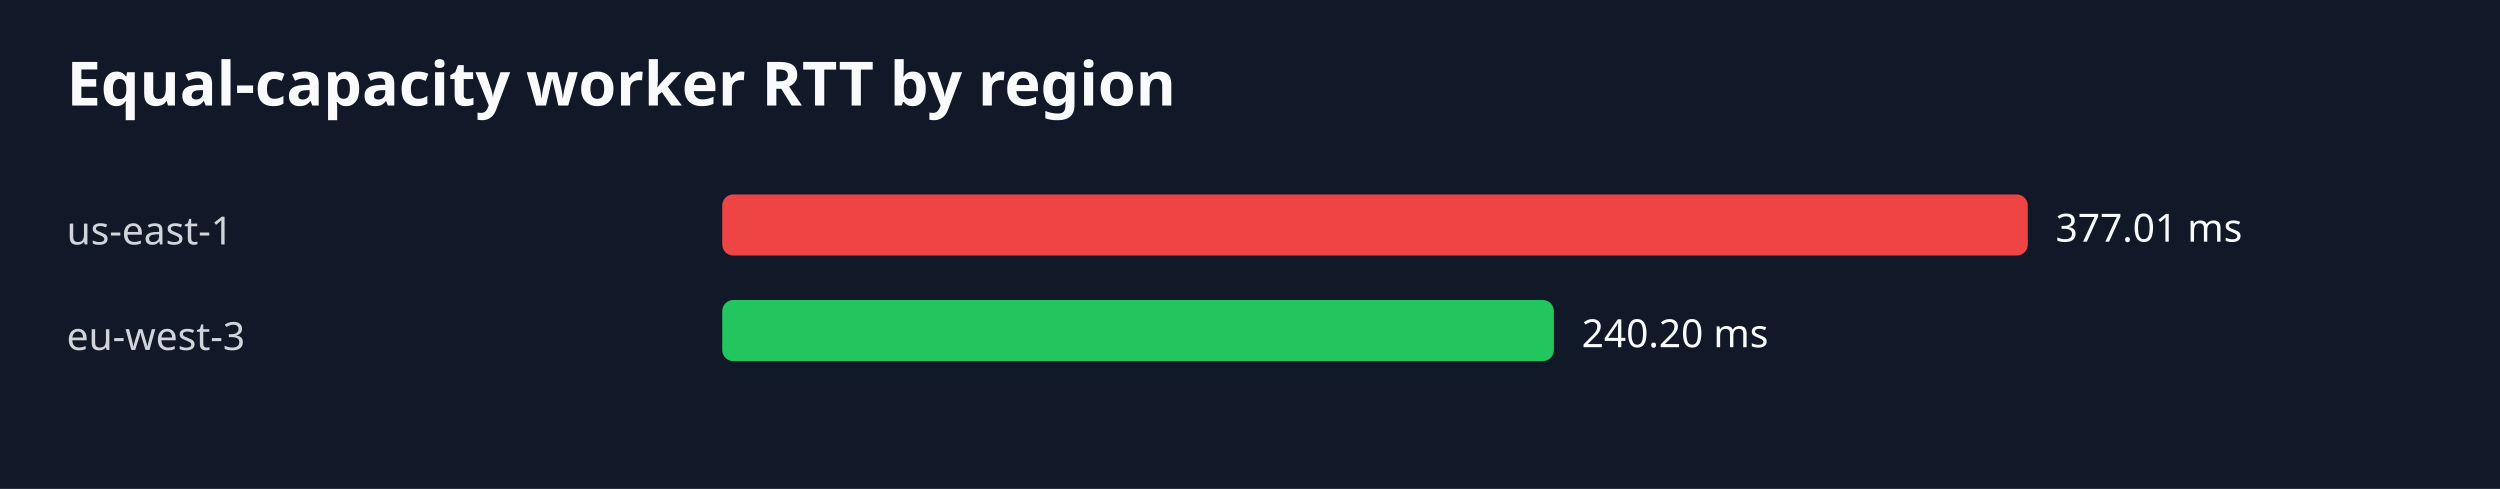
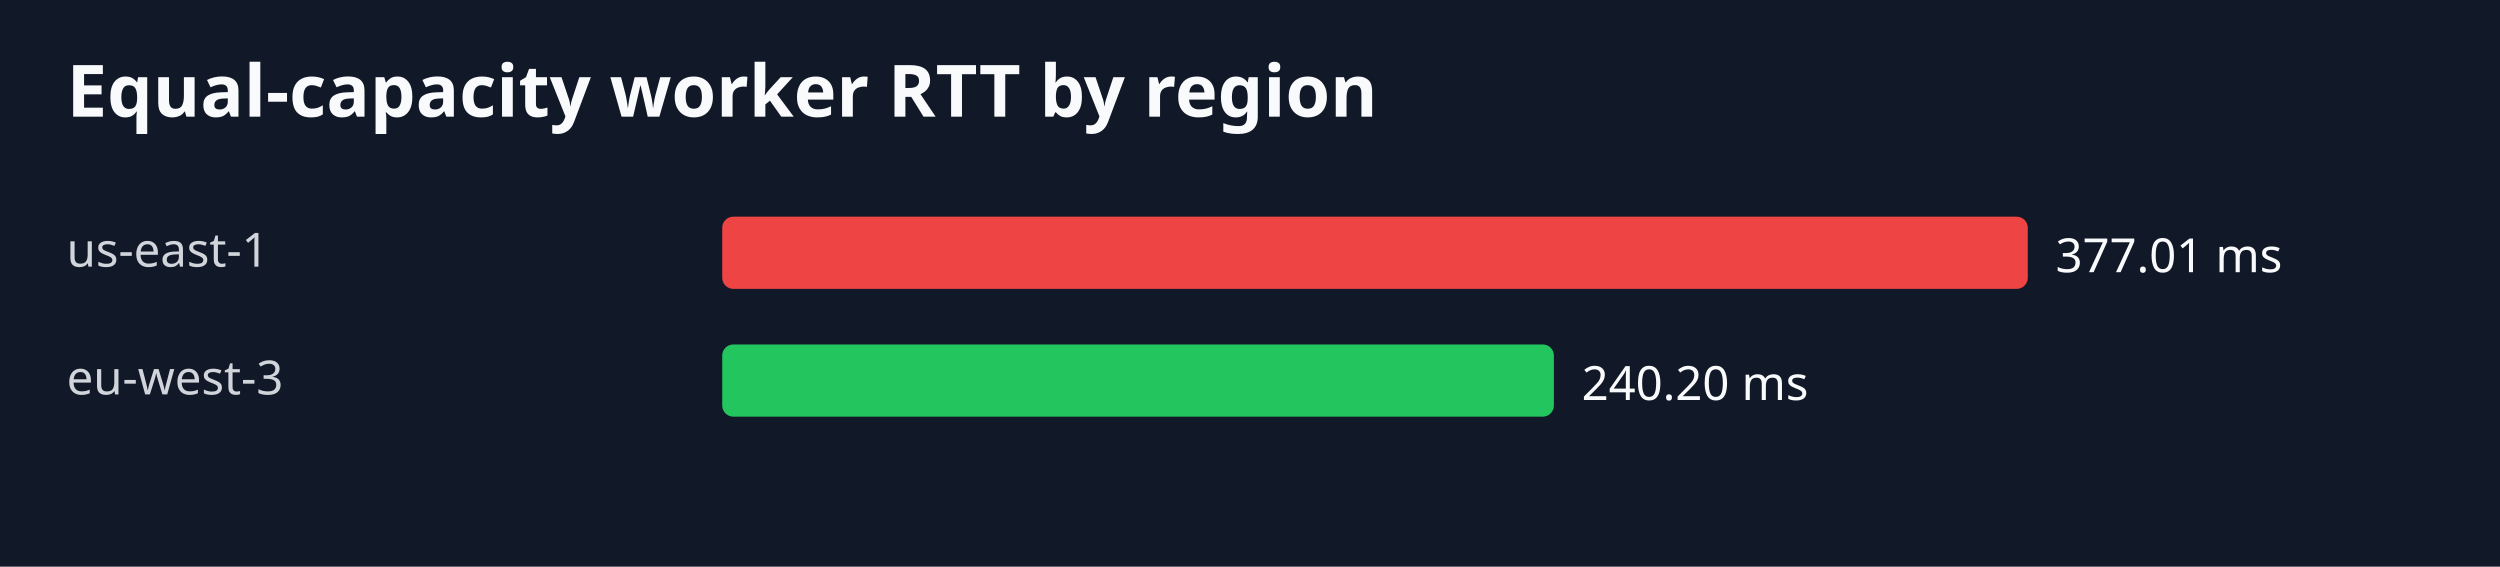
- <svg xmlns="http://www.w3.org/2000/svg" width="900" height="176" viewBox="0 0 900 176">
+ <svg xmlns="http://www.w3.org/2000/svg" width="900" height="204" viewBox="0 0 900 204">
  <rect width="100%" height="100%" fill="#111827" />
-   <text x="24" y="38" fill="#f9fafb" font-family="sans-serif" font-size="22" font-weight="700">Equal-capacity worker RTT by region</text>
-   <text x="24" y="88" fill="#d1d5db" font-family="sans-serif" font-size="14">us-east-1</text>
-   <rect x="260" y="70" width="470.0" height="22" rx="4" fill="#ef4444" />
-   <text x="740.0" y="87" fill="#f9fafb" font-family="sans-serif" font-size="14">377.01 ms</text>
-   <text x="24" y="126" fill="#d1d5db" font-family="sans-serif" font-size="14">eu-west-3</text>
-   <rect x="260" y="108" width="299.4" height="22" rx="4" fill="#22c55e" />
-   <text x="569.4" y="125" fill="#f9fafb" font-family="sans-serif" font-size="14">240.20 ms</text>
+   <text x="24" y="42" fill="#f9fafb" font-family="sans-serif" font-size="26" font-weight="700">Equal-capacity worker RTT by region</text>
+   <text x="24" y="96" fill="#d1d5db" font-family="sans-serif" font-size="17">us-east-1</text>
+   <rect x="260" y="78" width="470.0" height="26" rx="4" fill="#ef4444" />
+   <text x="740.0" y="98" fill="#f9fafb" font-family="sans-serif" font-size="17">377.01 ms</text>
+   <text x="24" y="142" fill="#d1d5db" font-family="sans-serif" font-size="17">eu-west-3</text>
+   <rect x="260" y="124" width="299.4" height="26" rx="4" fill="#22c55e" />
+   <text x="569.4" y="144" fill="#f9fafb" font-family="sans-serif" font-size="17">240.20 ms</text>
</svg>
